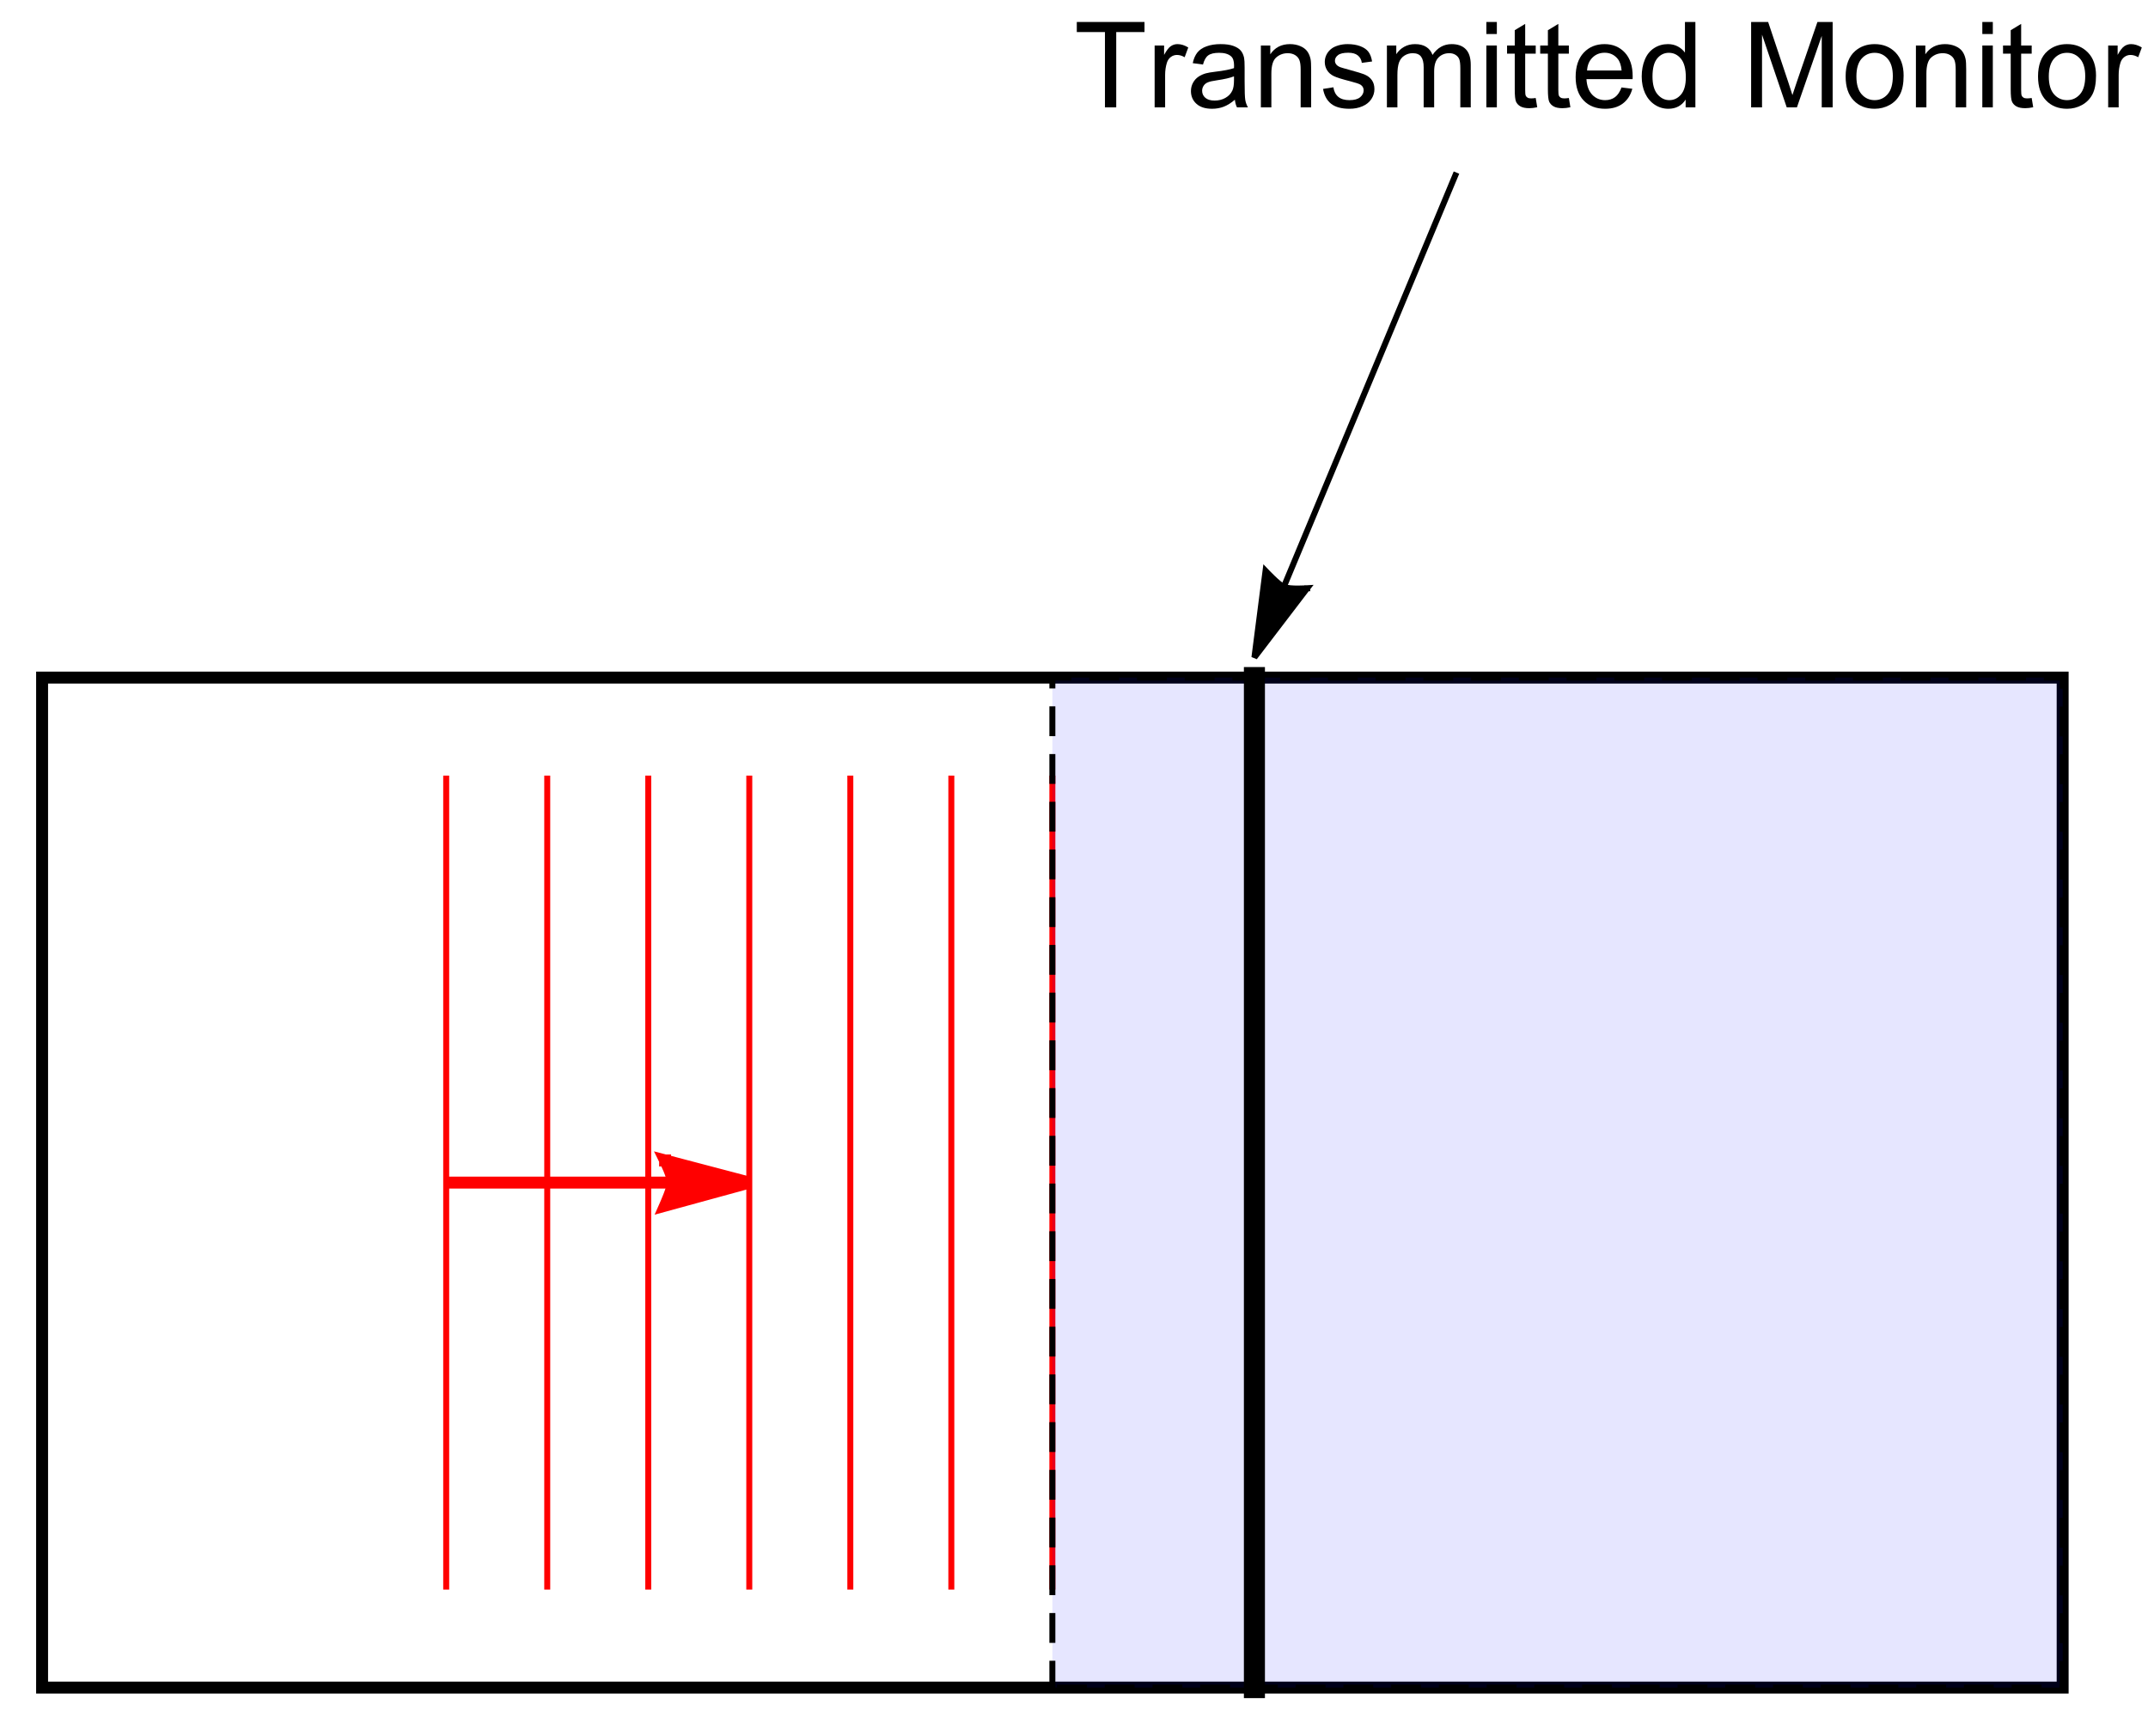
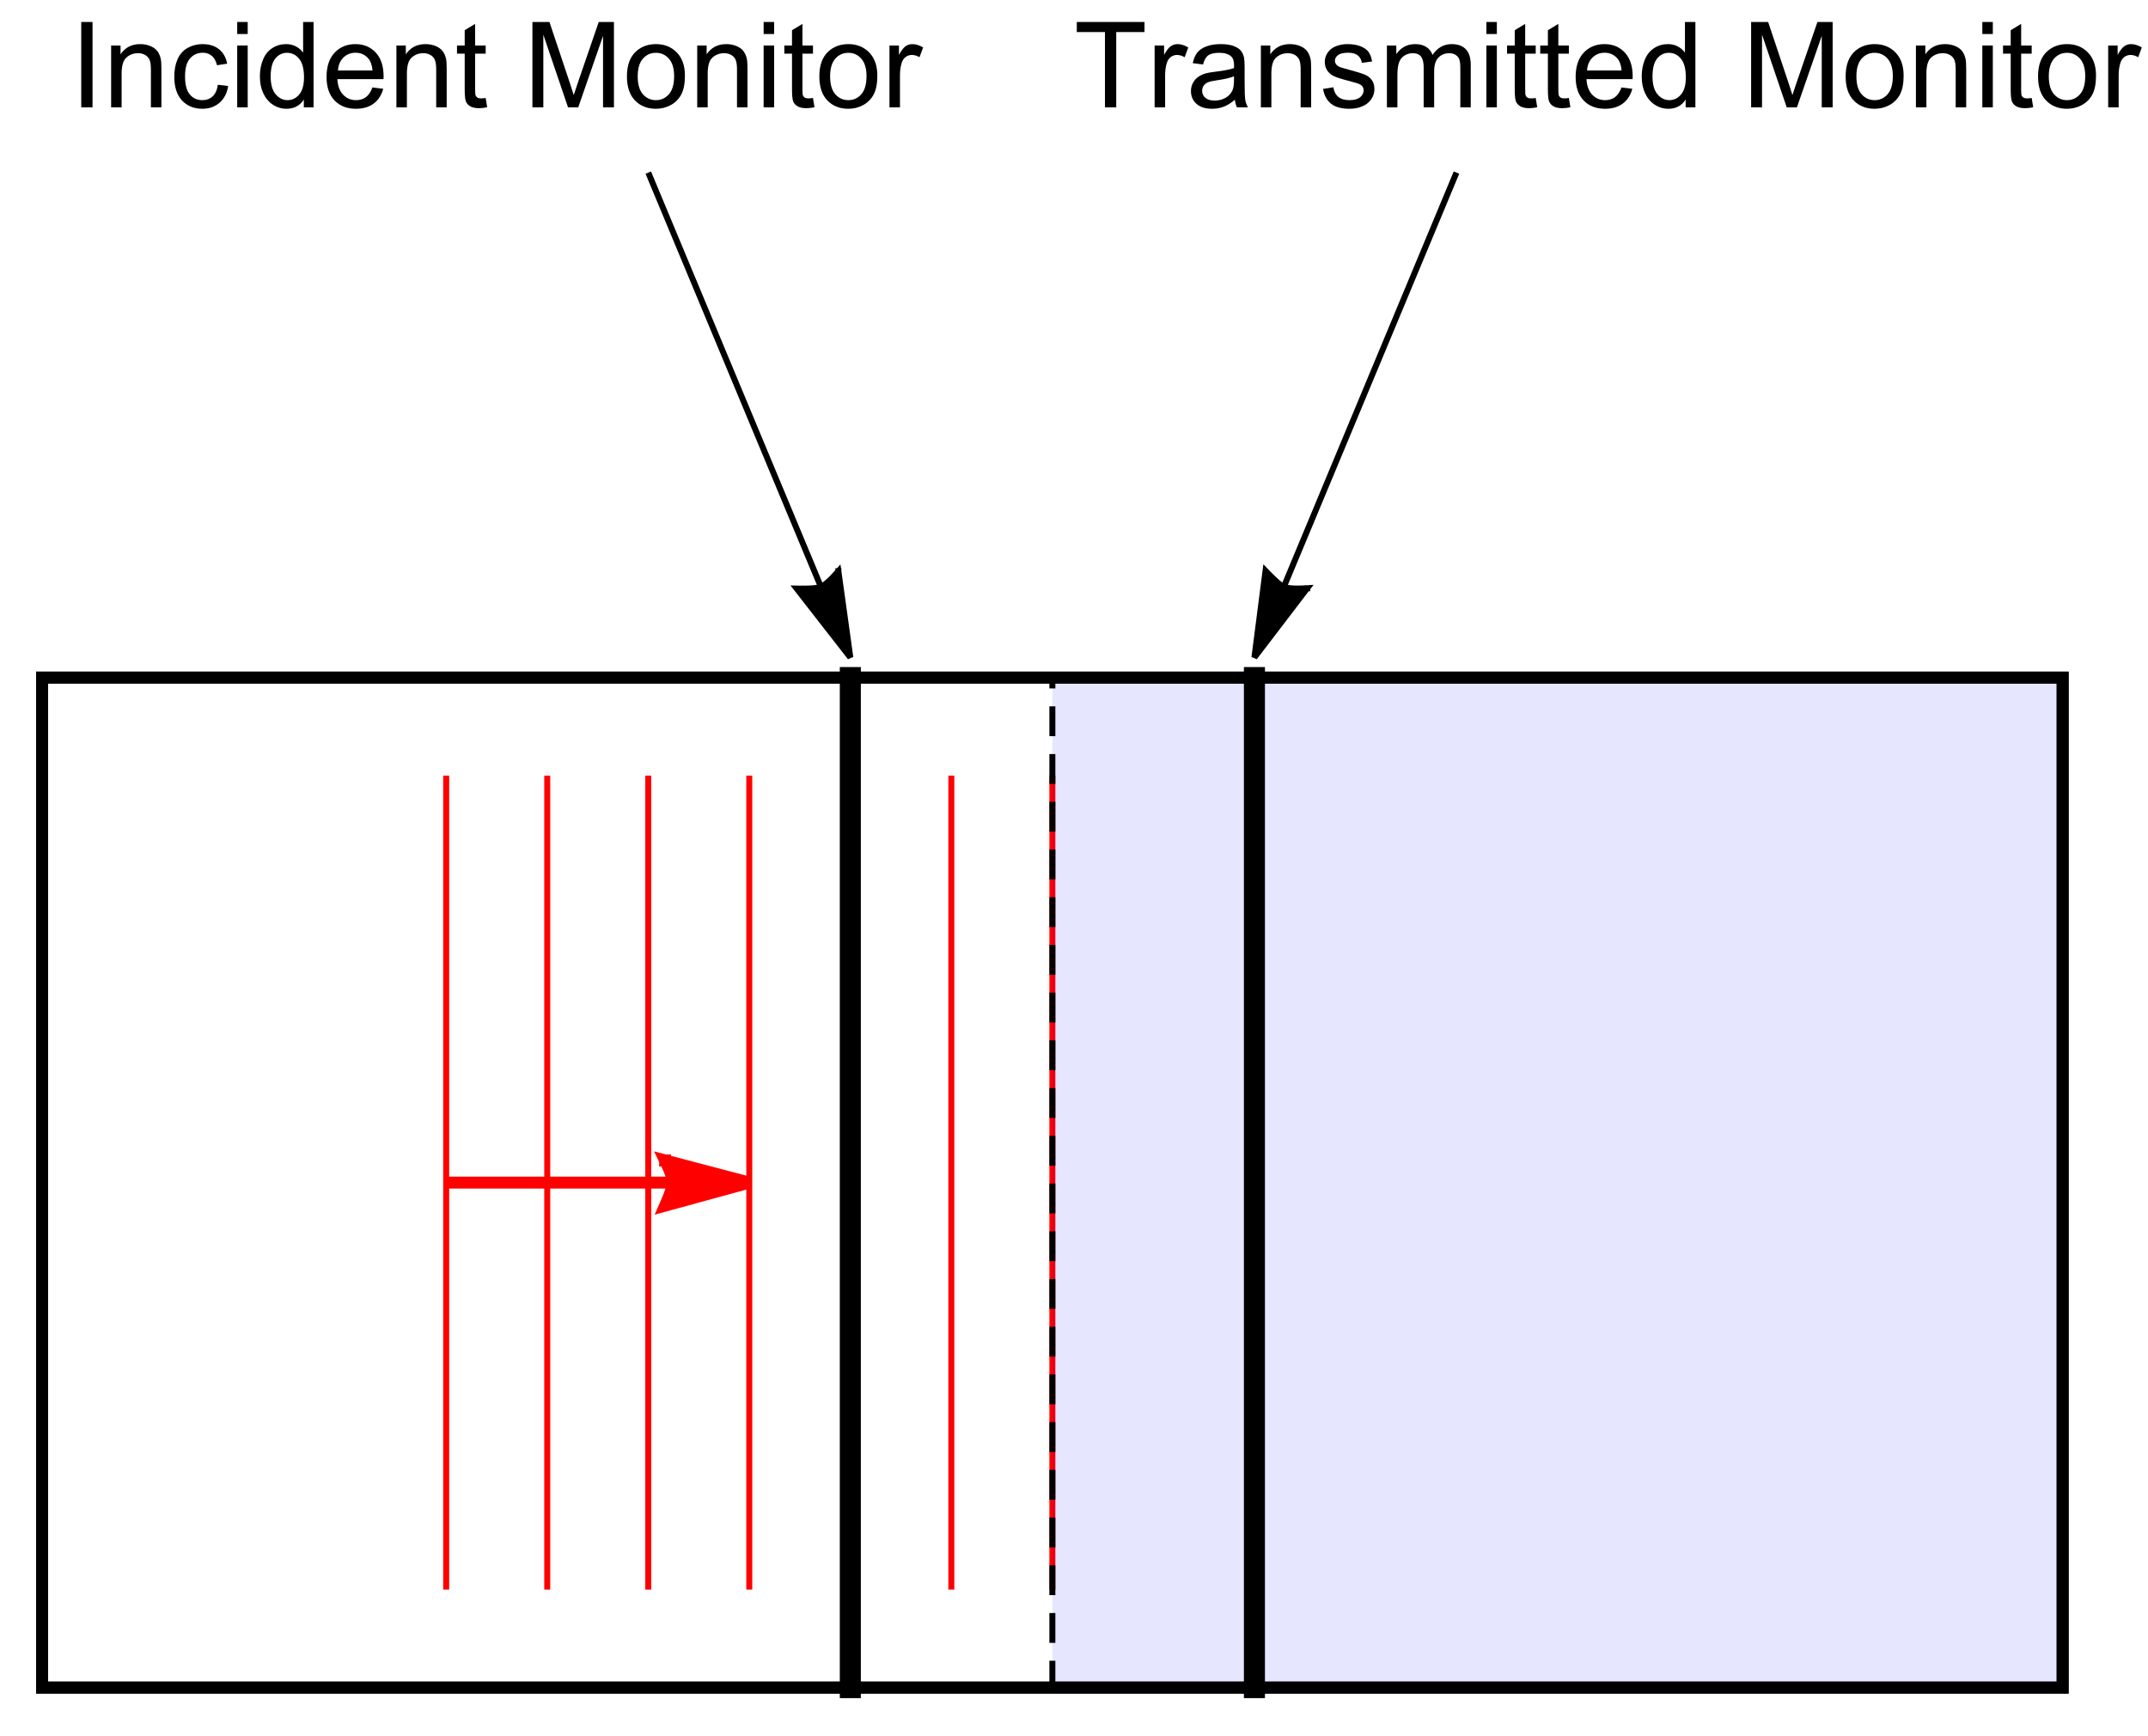
<svg xmlns="http://www.w3.org/2000/svg" xmlns:xlink="http://www.w3.org/1999/xlink" width="360pt" height="291pt" viewBox="0 0 360 291" version="1.1">
  <defs>
    <g>
      <symbol overflow="visible" id="glyph0-0">
        <path style="stroke:none;" d="" />
      </symbol>
      <symbol overflow="visible" id="glyph0-1">
        <path style="stroke:none;" d="M 5.188 0 L 5.188 -12.625 L 0.469 -12.625 L 0.469 -14.316 L 11.816 -14.316 L 11.816 -12.625 L 7.078 -12.625 L 7.078 0 Z M 5.188 0 " />
      </symbol>
      <symbol overflow="visible" id="glyph0-2">
        <path style="stroke:none;" d="M 1.297 0 L 1.297 -10.371 L 2.883 -10.371 L 2.883 -8.797 C 3.285 -9.535 3.656 -10.02 4 -10.254 C 4.34 -10.488 4.719 -10.605 5.125 -10.605 C 5.719 -10.605 6.32 -10.418 6.934 -10.039 L 6.328 -8.406 C 5.898 -8.66 5.469 -8.789 5.039 -8.789 C 4.656 -8.789 4.309 -8.672 4.004 -8.441 C 3.699 -8.211 3.48 -7.891 3.352 -7.48 C 3.156 -6.855 3.055 -6.172 3.055 -5.43 L 3.055 0 Z M 1.297 0 " />
      </symbol>
      <symbol overflow="visible" id="glyph0-3">
        <path style="stroke:none;" d="M 8.086 -1.281 C 7.434 -0.727 6.809 -0.336 6.207 -0.109 C 5.605 0.121 4.957 0.234 4.266 0.234 C 3.129 0.234 2.254 -0.043 1.641 -0.602 C 1.027 -1.156 0.723 -1.867 0.723 -2.734 C 0.723 -3.242 0.84 -3.707 1.07 -4.125 C 1.301 -4.547 1.602 -4.883 1.977 -5.137 C 2.352 -5.391 2.773 -5.582 3.242 -5.711 C 3.586 -5.805 4.109 -5.891 4.805 -5.977 C 6.223 -6.145 7.27 -6.348 7.938 -6.582 C 7.945 -6.824 7.949 -6.977 7.949 -7.039 C 7.949 -7.758 7.781 -8.262 7.453 -8.555 C 7.004 -8.953 6.336 -9.148 5.449 -9.148 C 4.621 -9.148 4.012 -9.004 3.617 -8.715 C 3.223 -8.426 2.934 -7.914 2.742 -7.18 L 1.023 -7.414 C 1.18 -8.148 1.438 -8.742 1.797 -9.195 C 2.156 -9.648 2.672 -9.996 3.352 -10.238 C 4.027 -10.484 4.812 -10.605 5.703 -10.605 C 6.59 -10.605 7.309 -10.5 7.859 -10.293 C 8.414 -10.086 8.82 -9.824 9.082 -9.508 C 9.344 -9.191 9.523 -8.793 9.629 -8.312 C 9.688 -8.012 9.719 -7.469 9.719 -6.688 L 9.719 -4.344 C 9.719 -2.711 9.754 -1.68 9.828 -1.246 C 9.902 -0.812 10.051 -0.398 10.273 0 L 8.438 0 C 8.254 -0.363 8.137 -0.789 8.086 -1.281 Z M 7.938 -5.203 C 7.301 -4.945 6.344 -4.723 5.07 -4.539 C 4.348 -4.438 3.836 -4.32 3.535 -4.188 C 3.234 -4.059 3.004 -3.867 2.844 -3.617 C 2.68 -3.367 2.598 -3.09 2.598 -2.781 C 2.598 -2.312 2.773 -1.922 3.129 -1.609 C 3.484 -1.297 4.004 -1.141 4.688 -1.141 C 5.363 -1.141 5.969 -1.289 6.492 -1.586 C 7.02 -1.883 7.41 -2.289 7.656 -2.805 C 7.844 -3.199 7.938 -3.785 7.938 -4.562 Z M 7.938 -5.203 " />
      </symbol>
      <symbol overflow="visible" id="glyph0-4">
        <path style="stroke:none;" d="M 1.32 0 L 1.32 -10.371 L 2.898 -10.371 L 2.898 -8.898 C 3.66 -10.035 4.762 -10.605 6.203 -10.605 C 6.828 -10.605 7.402 -10.492 7.926 -10.27 C 8.449 -10.043 8.84 -9.75 9.102 -9.383 C 9.363 -9.02 9.543 -8.586 9.648 -8.086 C 9.715 -7.762 9.746 -7.191 9.746 -6.375 L 9.746 0 L 7.988 0 L 7.988 -6.309 C 7.988 -7.023 7.922 -7.559 7.781 -7.914 C 7.645 -8.27 7.402 -8.555 7.055 -8.766 C 6.707 -8.977 6.297 -9.082 5.828 -9.082 C 5.082 -9.082 4.434 -8.844 3.891 -8.367 C 3.348 -7.895 3.078 -6.992 3.078 -5.664 L 3.078 0 Z M 1.32 0 " />
      </symbol>
      <symbol overflow="visible" id="glyph0-5">
        <path style="stroke:none;" d="M 0.617 -3.094 L 2.352 -3.367 C 2.449 -2.672 2.723 -2.141 3.168 -1.766 C 3.613 -1.395 4.238 -1.211 5.039 -1.211 C 5.848 -1.211 6.445 -1.375 6.836 -1.703 C 7.227 -2.031 7.422 -2.418 7.422 -2.859 C 7.422 -3.258 7.25 -3.57 6.906 -3.797 C 6.664 -3.953 6.062 -4.152 5.109 -4.395 C 3.82 -4.719 2.926 -5 2.426 -5.238 C 1.93 -5.477 1.551 -5.805 1.293 -6.227 C 1.035 -6.645 0.906 -7.109 0.906 -7.617 C 0.906 -8.078 1.016 -8.508 1.227 -8.902 C 1.438 -9.297 1.727 -9.621 2.09 -9.883 C 2.363 -10.086 2.734 -10.254 3.207 -10.395 C 3.68 -10.535 4.188 -10.605 4.727 -10.605 C 5.539 -10.605 6.254 -10.488 6.871 -10.254 C 7.484 -10.02 7.938 -9.703 8.234 -9.301 C 8.527 -8.902 8.727 -8.367 8.836 -7.695 L 7.117 -7.461 C 7.039 -7.996 6.816 -8.41 6.441 -8.711 C 6.066 -9.012 5.539 -9.16 4.852 -9.16 C 4.047 -9.16 3.469 -9.027 3.125 -8.758 C 2.781 -8.492 2.609 -8.18 2.609 -7.82 C 2.609 -7.594 2.68 -7.391 2.82 -7.207 C 2.965 -7.02 3.191 -6.863 3.496 -6.738 C 3.672 -6.672 4.188 -6.523 5.047 -6.289 C 6.293 -5.957 7.16 -5.684 7.652 -5.473 C 8.145 -5.262 8.527 -4.953 8.809 -4.551 C 9.09 -4.148 9.227 -3.645 9.227 -3.047 C 9.227 -2.461 9.059 -1.91 8.715 -1.391 C 8.375 -0.875 7.883 -0.473 7.234 -0.191 C 6.59 0.094 5.863 0.234 5.047 0.234 C 3.699 0.234 2.676 -0.047 1.969 -0.605 C 1.262 -1.164 0.812 -1.996 0.617 -3.094 Z M 0.617 -3.094 " />
      </symbol>
      <symbol overflow="visible" id="glyph0-6">
        <path style="stroke:none;" d="M 1.32 0 L 1.32 -10.371 L 2.891 -10.371 L 2.891 -8.914 C 3.215 -9.422 3.648 -9.832 4.188 -10.141 C 4.73 -10.449 5.344 -10.605 6.035 -10.605 C 6.805 -10.605 7.434 -10.445 7.926 -10.125 C 8.418 -9.809 8.762 -9.363 8.965 -8.789 C 9.785 -10 10.852 -10.605 12.168 -10.605 C 13.195 -10.605 13.988 -10.32 14.539 -9.75 C 15.094 -9.18 15.371 -8.305 15.371 -7.117 L 15.371 0 L 13.625 0 L 13.625 -6.531 C 13.625 -7.234 13.566 -7.742 13.453 -8.051 C 13.34 -8.359 13.133 -8.609 12.832 -8.797 C 12.531 -8.988 12.18 -9.082 11.777 -9.082 C 11.047 -9.082 10.441 -8.84 9.961 -8.355 C 9.48 -7.871 9.238 -7.094 9.238 -6.023 L 9.238 0 L 7.48 0 L 7.48 -6.738 C 7.48 -7.52 7.336 -8.105 7.051 -8.496 C 6.766 -8.887 6.297 -9.082 5.645 -9.082 C 5.148 -9.082 4.691 -8.953 4.273 -8.691 C 3.852 -8.43 3.547 -8.051 3.359 -7.547 C 3.172 -7.047 3.078 -6.324 3.078 -5.383 L 3.078 0 Z M 1.32 0 " />
      </symbol>
      <symbol overflow="visible" id="glyph0-7">
        <path style="stroke:none;" d="M 1.328 -12.297 L 1.328 -14.316 L 3.086 -14.316 L 3.086 -12.297 Z M 1.328 0 L 1.328 -10.371 L 3.086 -10.371 L 3.086 0 Z M 1.328 0 " />
      </symbol>
      <symbol overflow="visible" id="glyph0-8">
        <path style="stroke:none;" d="M 5.156 -1.57 L 5.41 -0.02 C 4.914 0.086 4.473 0.137 4.082 0.137 C 3.445 0.137 2.949 0.035 2.598 -0.164 C 2.246 -0.367 2 -0.633 1.855 -0.961 C 1.711 -1.289 1.641 -1.984 1.641 -3.039 L 1.641 -9.004 L 0.352 -9.004 L 0.352 -10.371 L 1.641 -10.371 L 1.641 -12.938 L 3.391 -13.992 L 3.391 -10.371 L 5.156 -10.371 L 5.156 -9.004 L 3.391 -9.004 L 3.391 -2.938 C 3.391 -2.438 3.418 -2.117 3.48 -1.973 C 3.543 -1.828 3.645 -1.715 3.785 -1.633 C 3.926 -1.547 4.125 -1.504 4.383 -1.504 C 4.578 -1.504 4.836 -1.527 5.156 -1.57 Z M 5.156 -1.57 " />
      </symbol>
      <symbol overflow="visible" id="glyph0-9">
        <path style="stroke:none;" d="M 8.418 -3.34 L 10.234 -3.117 C 9.949 -2.055 9.418 -1.23 8.641 -0.645 C 7.867 -0.059 6.879 0.234 5.672 0.234 C 4.156 0.234 2.953 -0.234 2.066 -1.168 C 1.176 -2.102 0.734 -3.41 0.734 -5.098 C 0.734 -6.844 1.18 -8.195 2.078 -9.16 C 2.977 -10.125 4.145 -10.605 5.578 -10.605 C 6.965 -10.605 8.094 -10.133 8.977 -9.188 C 9.855 -8.246 10.293 -6.918 10.293 -5.203 C 10.293 -5.102 10.289 -4.945 10.281 -4.734 L 2.547 -4.734 C 2.613 -3.598 2.938 -2.727 3.516 -2.117 C 4.094 -1.512 4.816 -1.211 5.684 -1.211 C 6.328 -1.211 6.879 -1.379 7.336 -1.719 C 7.789 -2.059 8.152 -2.598 8.418 -3.34 Z M 2.648 -6.18 L 8.438 -6.18 C 8.359 -7.055 8.137 -7.707 7.773 -8.145 C 7.215 -8.82 6.488 -9.16 5.594 -9.16 C 4.789 -9.16 4.109 -8.891 3.559 -8.352 C 3.008 -7.809 2.703 -7.086 2.648 -6.18 Z M 2.648 -6.18 " />
      </symbol>
      <symbol overflow="visible" id="glyph0-10">
        <path style="stroke:none;" d="M 8.047 0 L 8.047 -1.309 C 7.391 -0.281 6.422 0.234 5.148 0.234 C 4.32 0.234 3.559 0.008 2.867 -0.449 C 2.172 -0.906 1.637 -1.543 1.254 -2.359 C 0.875 -3.176 0.684 -4.113 0.684 -5.176 C 0.684 -6.211 0.855 -7.148 1.203 -7.992 C 1.547 -8.836 2.062 -9.484 2.754 -9.93 C 3.445 -10.379 4.215 -10.605 5.07 -10.605 C 5.695 -10.605 6.25 -10.473 6.738 -10.211 C 7.227 -9.945 7.625 -9.602 7.93 -9.18 L 7.93 -14.316 L 9.68 -14.316 L 9.68 0 Z M 2.492 -5.176 C 2.492 -3.848 2.77 -2.855 3.328 -2.195 C 3.891 -1.539 4.551 -1.211 5.312 -1.211 C 6.082 -1.211 6.734 -1.523 7.27 -2.152 C 7.809 -2.781 8.078 -3.742 8.078 -5.031 C 8.078 -6.449 7.805 -7.492 7.258 -8.156 C 6.711 -8.82 6.035 -9.148 5.234 -9.148 C 4.453 -9.148 3.801 -8.832 3.277 -8.195 C 2.754 -7.555 2.492 -6.551 2.492 -5.176 Z M 2.492 -5.176 " />
      </symbol>
      <symbol overflow="visible" id="glyph0-11">
        <path style="stroke:none;" d="M 1.484 0 L 1.484 -14.316 L 4.336 -14.316 L 7.727 -4.18 C 8.039 -3.234 8.266 -2.531 8.406 -2.062 C 8.57 -2.582 8.824 -3.348 9.172 -4.355 L 12.598 -14.316 L 15.148 -14.316 L 15.148 0 L 13.32 0 L 13.32 -11.984 L 9.16 0 L 7.453 0 L 3.312 -12.188 L 3.312 0 Z M 1.484 0 " />
      </symbol>
      <symbol overflow="visible" id="glyph0-12">
        <path style="stroke:none;" d="M 0.664 -5.188 C 0.664 -7.105 1.199 -8.527 2.266 -9.453 C 3.156 -10.223 4.246 -10.605 5.527 -10.605 C 6.953 -10.605 8.117 -10.137 9.023 -9.203 C 9.93 -8.27 10.383 -6.98 10.383 -5.332 C 10.383 -3.996 10.18 -2.949 9.781 -2.184 C 9.379 -1.418 8.797 -0.824 8.031 -0.398 C 7.266 0.023 6.434 0.234 5.527 0.234 C 4.074 0.234 2.902 -0.23 2.008 -1.164 C 1.113 -2.094 0.664 -3.434 0.664 -5.188 Z M 2.469 -5.188 C 2.469 -3.859 2.762 -2.863 3.34 -2.203 C 3.918 -1.543 4.648 -1.211 5.527 -1.211 C 6.398 -1.211 7.125 -1.543 7.703 -2.207 C 8.285 -2.871 8.574 -3.883 8.574 -5.242 C 8.574 -6.527 8.281 -7.5 7.699 -8.16 C 7.117 -8.82 6.395 -9.148 5.527 -9.148 C 4.648 -9.148 3.918 -8.82 3.34 -8.164 C 2.762 -7.508 2.469 -6.516 2.469 -5.188 Z M 2.469 -5.188 " />
      </symbol>
+       <symbol overflow="visible" id="glyph0-13">
+         <path style="stroke:none;" d="M 1.867 0 L 1.867 -14.316 L 3.758 -14.316 L 3.758 0 Z M 1.867 0 " />
+       </symbol>
+       <symbol overflow="visible" id="glyph0-14">
+         <path style="stroke:none;" d="M 8.086 -3.797 L 9.812 -3.574 C 9.625 -2.383 9.141 -1.449 8.363 -0.777 C 7.586 -0.102 6.633 0.234 5.5 0.234 C 4.078 0.234 2.938 -0.23 2.074 -1.156 C 1.211 -2.086 0.781 -3.414 0.781 -5.148 C 0.781 -6.266 0.969 -7.246 1.336 -8.086 C 1.707 -8.926 2.273 -9.555 3.031 -9.977 C 3.789 -10.395 4.617 -10.605 5.508 -10.605 C 6.633 -10.605 7.555 -10.32 8.273 -9.75 C 8.988 -9.18 9.445 -8.371 9.648 -7.324 L 7.938 -7.062 C 7.777 -7.758 7.488 -8.281 7.074 -8.633 C 6.66 -8.984 6.164 -9.16 5.578 -9.16 C 4.691 -9.16 3.973 -8.844 3.418 -8.207 C 2.863 -7.574 2.586 -6.57 2.586 -5.195 C 2.586 -3.801 2.855 -2.789 3.391 -2.156 C 3.922 -1.527 4.617 -1.211 5.477 -1.211 C 6.168 -1.211 6.746 -1.422 7.207 -1.844 C 7.668 -2.27 7.961 -2.922 8.086 -3.797 Z M 8.086 -3.797 " />
+       </symbol>
    </g>
  </defs>
-   <g id="surface88">
+   <g id="surface108">
    <path style="fill:none;stroke-width:1;stroke-linecap:square;stroke-linejoin:miter;stroke:rgb(99.998%,0%,0%);stroke-opacity:1;stroke-miterlimit:3.25;" d="M 140.781 270.98 L 140.781 135.523 " transform="matrix(1,0,0,1,-66,-5)" />
    <path style="fill:none;stroke-width:1;stroke-linecap:square;stroke-linejoin:miter;stroke:rgb(99.998%,0%,0%);stroke-opacity:1;stroke-miterlimit:3.25;" d="M 157.715 270.98 L 157.715 135.523 " transform="matrix(1,0,0,1,-66,-5)" />
    <path style="fill:none;stroke-width:1;stroke-linecap:square;stroke-linejoin:miter;stroke:rgb(99.998%,0%,0%);stroke-opacity:1;stroke-miterlimit:3.25;" d="M 174.648 270.98 L 174.648 135.523 " transform="matrix(1,0,0,1,-66,-5)" />
    <path style="fill:none;stroke-width:1;stroke-linecap:square;stroke-linejoin:miter;stroke:rgb(99.998%,0%,0%);stroke-opacity:1;stroke-miterlimit:3.25;" d="M 191.578 270.98 L 191.578 135.523 " transform="matrix(1,0,0,1,-66,-5)" />
    <path style="fill:none;stroke-width:1;stroke-linecap:square;stroke-linejoin:miter;stroke:rgb(99.998%,0%,0%);stroke-opacity:1;stroke-miterlimit:3.25;" d="M 208.512 270.98 L 208.512 135.523 " transform="matrix(1,0,0,1,-66,-5)" />
    <path style="fill:none;stroke-width:1;stroke-linecap:square;stroke-linejoin:miter;stroke:rgb(99.998%,0%,0%);stroke-opacity:1;stroke-miterlimit:3.25;" d="M 225.441 270.98 L 225.441 135.523 " transform="matrix(1,0,0,1,-66,-5)" />
    <path style="fill:none;stroke-width:1;stroke-linecap:square;stroke-linejoin:miter;stroke:rgb(99.998%,0%,0%);stroke-opacity:1;stroke-miterlimit:3.25;" d="M 242.375 270.98 L 242.375 135.523 " transform="matrix(1,0,0,1,-66,-5)" />
    <path style="fill:none;stroke-width:2;stroke-linecap:butt;stroke-linejoin:miter;stroke:rgb(99.998%,0%,0%);stroke-opacity:1;stroke-miterlimit:3.25;" d="M 140.781 203.25 L 178.77 203.25 " transform="matrix(1,0,0,1,-66,-5)" />
    <path style="fill-rule:nonzero;fill:rgb(99.998%,0%,0%);fill-opacity:1;stroke-width:2;stroke-linecap:square;stroke-linejoin:miter;stroke:rgb(99.998%,0%,0%);stroke-opacity:1;stroke-miterlimit:3.25;" d="M 177.469 199.539 L 177.676 199.961 L 178.129 200.973 L 178.367 201.582 L 178.578 202.199 L 178.723 202.77 L 178.77 203.25 L 178.723 203.688 L 178.578 204.25 L 178.367 204.887 L 178.129 205.535 L 177.676 206.641 L 177.469 207.113 L 191.578 203.25 Z M 177.469 199.539 " transform="matrix(1,0,0,1,-66,-5)" />
    <path style="fill:none;stroke-width:2;stroke-linecap:square;stroke-linejoin:miter;stroke:rgb(0%,0%,0%);stroke-opacity:1;stroke-miterlimit:3.25;" d="M 73.055 287.91 L 73.055 118.59 L 411.695 118.59 L 411.695 287.91 Z M 73.055 287.91 " transform="matrix(1,0,0,1,-66,-5)" />
    <path style="fill-rule:nonzero;fill:rgb(0%,0%,99.998%);fill-opacity:0.1;stroke-width:1;stroke-linecap:square;stroke-linejoin:miter;stroke:rgb(0%,0%,0%);stroke-opacity:1;stroke-dasharray:4,4;stroke-miterlimit:3.25;" d="M 242.375 287.91 L 242.375 118.59 L 411.695 118.59 L 411.695 287.91 Z M 242.375 287.91 " transform="matrix(1,0,0,1,-66,-5)" />
    <path style="fill:none;stroke-width:3.527;stroke-linecap:square;stroke-linejoin:miter;stroke:rgb(0%,0%,0%);stroke-opacity:1;stroke-miterlimit:3.25;" d="M 276.238 287.91 L 276.238 118.59 " transform="matrix(1,0,0,1,-66,-5)" />
    <path style="fill:none;stroke-width:1;stroke-linecap:butt;stroke-linejoin:miter;stroke:rgb(0%,0%,0%);stroke-opacity:1;stroke-miterlimit:3.25;" d="M 310.102 33.934 L 281.164 103.383 " transform="matrix(1,0,0,1,-66,-5)" />
    <path style="fill-rule:nonzero;fill:rgb(0%,0%,0%);fill-opacity:1;stroke-width:1;stroke-linecap:square;stroke-linejoin:miter;stroke:rgb(0%,0%,0%);stroke-opacity:1;stroke-miterlimit:3.25;" d="M 285.094 103.609 L 284.625 103.637 L 283.516 103.664 L 282.859 103.652 L 282.211 103.609 L 281.629 103.523 L 281.164 103.383 L 280.781 103.168 L 280.316 102.82 L 279.809 102.383 L 279.305 101.91 L 278.457 101.066 L 278.102 100.695 L 276.238 115.207 Z M 285.094 103.609 " transform="matrix(1,0,0,1,-66,-5)" />
    <g style="fill:rgb(0%,0%,0%);fill-opacity:1;">
      <use xlink:href="#glyph0-1" x="180" y="18" />
      <use xlink:href="#glyph0-2" x="192.217" y="18" />
      <use xlink:href="#glyph0-3" x="198.877" y="18" />
      <use xlink:href="#glyph0-4" x="210" y="18" />
      <use xlink:href="#glyph0-5" x="221.123" y="18" />
      <use xlink:href="#glyph0-6" x="231.123" y="18" />
      <use xlink:href="#glyph0-7" x="247.783" y="18" />
      <use xlink:href="#glyph0-8" x="252.227" y="18" />
      <use xlink:href="#glyph0-8" x="257.783" y="18" />
      <use xlink:href="#glyph0-9" x="263.34" y="18" />
      <use xlink:href="#glyph0-10" x="274.463" y="18" />
    </g>
    <g style="fill:rgb(0%,0%,0%);fill-opacity:1;">
      <use xlink:href="#glyph0-11" x="292" y="18" />
      <use xlink:href="#glyph0-12" x="308.66" y="18" />
      <use xlink:href="#glyph0-4" x="319.783" y="18" />
      <use xlink:href="#glyph0-7" x="330.906" y="18" />
      <use xlink:href="#glyph0-8" x="335.35" y="18" />
      <use xlink:href="#glyph0-12" x="340.906" y="18" />
      <use xlink:href="#glyph0-2" x="352.029" y="18" />
    </g>
+     <path style="fill:none;stroke-width:1;stroke-linecap:butt;stroke-linejoin:miter;stroke:rgb(0%,0%,0%);stroke-opacity:1;stroke-miterlimit:3.25;" d="M 174.648 33.934 L 203.586 103.383 " transform="matrix(1,0,0,1,-66,-5)" />
+     <path style="fill-rule:nonzero;fill:rgb(0%,0%,0%);fill-opacity:1;stroke-width:1;stroke-linecap:square;stroke-linejoin:miter;stroke:rgb(0%,0%,0%);stroke-opacity:1;stroke-miterlimit:3.25;" d="M 206.512 100.754 L 206.199 101.105 L 205.441 101.914 L 204.969 102.371 L 204.484 102.797 L 204.012 103.152 L 203.586 103.383 L 203.164 103.504 L 202.586 103.59 L 201.918 103.641 L 201.23 103.668 L 200.031 103.676 L 199.52 103.664 L 208.512 115.207 Z M 206.512 100.754 " transform="matrix(1,0,0,1,-66,-5)" />
+     <g style="fill:rgb(0%,0%,0%);fill-opacity:1;">
+       <use xlink:href="#glyph0-13" x="11.749" y="18" />
+       <use xlink:href="#glyph0-4" x="17.305" y="18" />
+       <use xlink:href="#glyph0-14" x="28.428" y="18" />
+       <use xlink:href="#glyph0-7" x="38.428" y="18" />
+       <use xlink:href="#glyph0-10" x="42.872" y="18" />
+       <use xlink:href="#glyph0-9" x="53.995" y="18" />
+       <use xlink:href="#glyph0-4" x="65.118" y="18" />
+       <use xlink:href="#glyph0-8" x="76.241" y="18" />
+     </g>
+     <g style="fill:rgb(0%,0%,0%);fill-opacity:1;">
+       <use xlink:href="#glyph0-11" x="87.749" y="18" />
+       <use xlink:href="#glyph0-12" x="104.409" y="18" />
+       <use xlink:href="#glyph0-4" x="115.532" y="18" />
+       <use xlink:href="#glyph0-7" x="126.655" y="18" />
+       <use xlink:href="#glyph0-8" x="131.098" y="18" />
+       <use xlink:href="#glyph0-12" x="136.655" y="18" />
+       <use xlink:href="#glyph0-2" x="147.778" y="18" />
+     </g>
+     <path style="fill:none;stroke-width:2;stroke-linecap:square;stroke-linejoin:miter;stroke:rgb(0%,0%,0%);stroke-opacity:1;stroke-miterlimit:3.25;" d="M 73.055 287.91 L 73.055 118.59 L 411.695 118.59 L 411.695 287.91 Z M 73.055 287.91 " transform="matrix(1,0,0,1,-66,-5)" />
+     <path style="fill:none;stroke-width:3.527;stroke-linecap:square;stroke-linejoin:miter;stroke:rgb(0%,0%,0%);stroke-opacity:1;stroke-miterlimit:3.25;" d="M 208.512 287.91 L 208.512 118.59 " transform="matrix(1,0,0,1,-66,-5)" />
  </g>
</svg>
